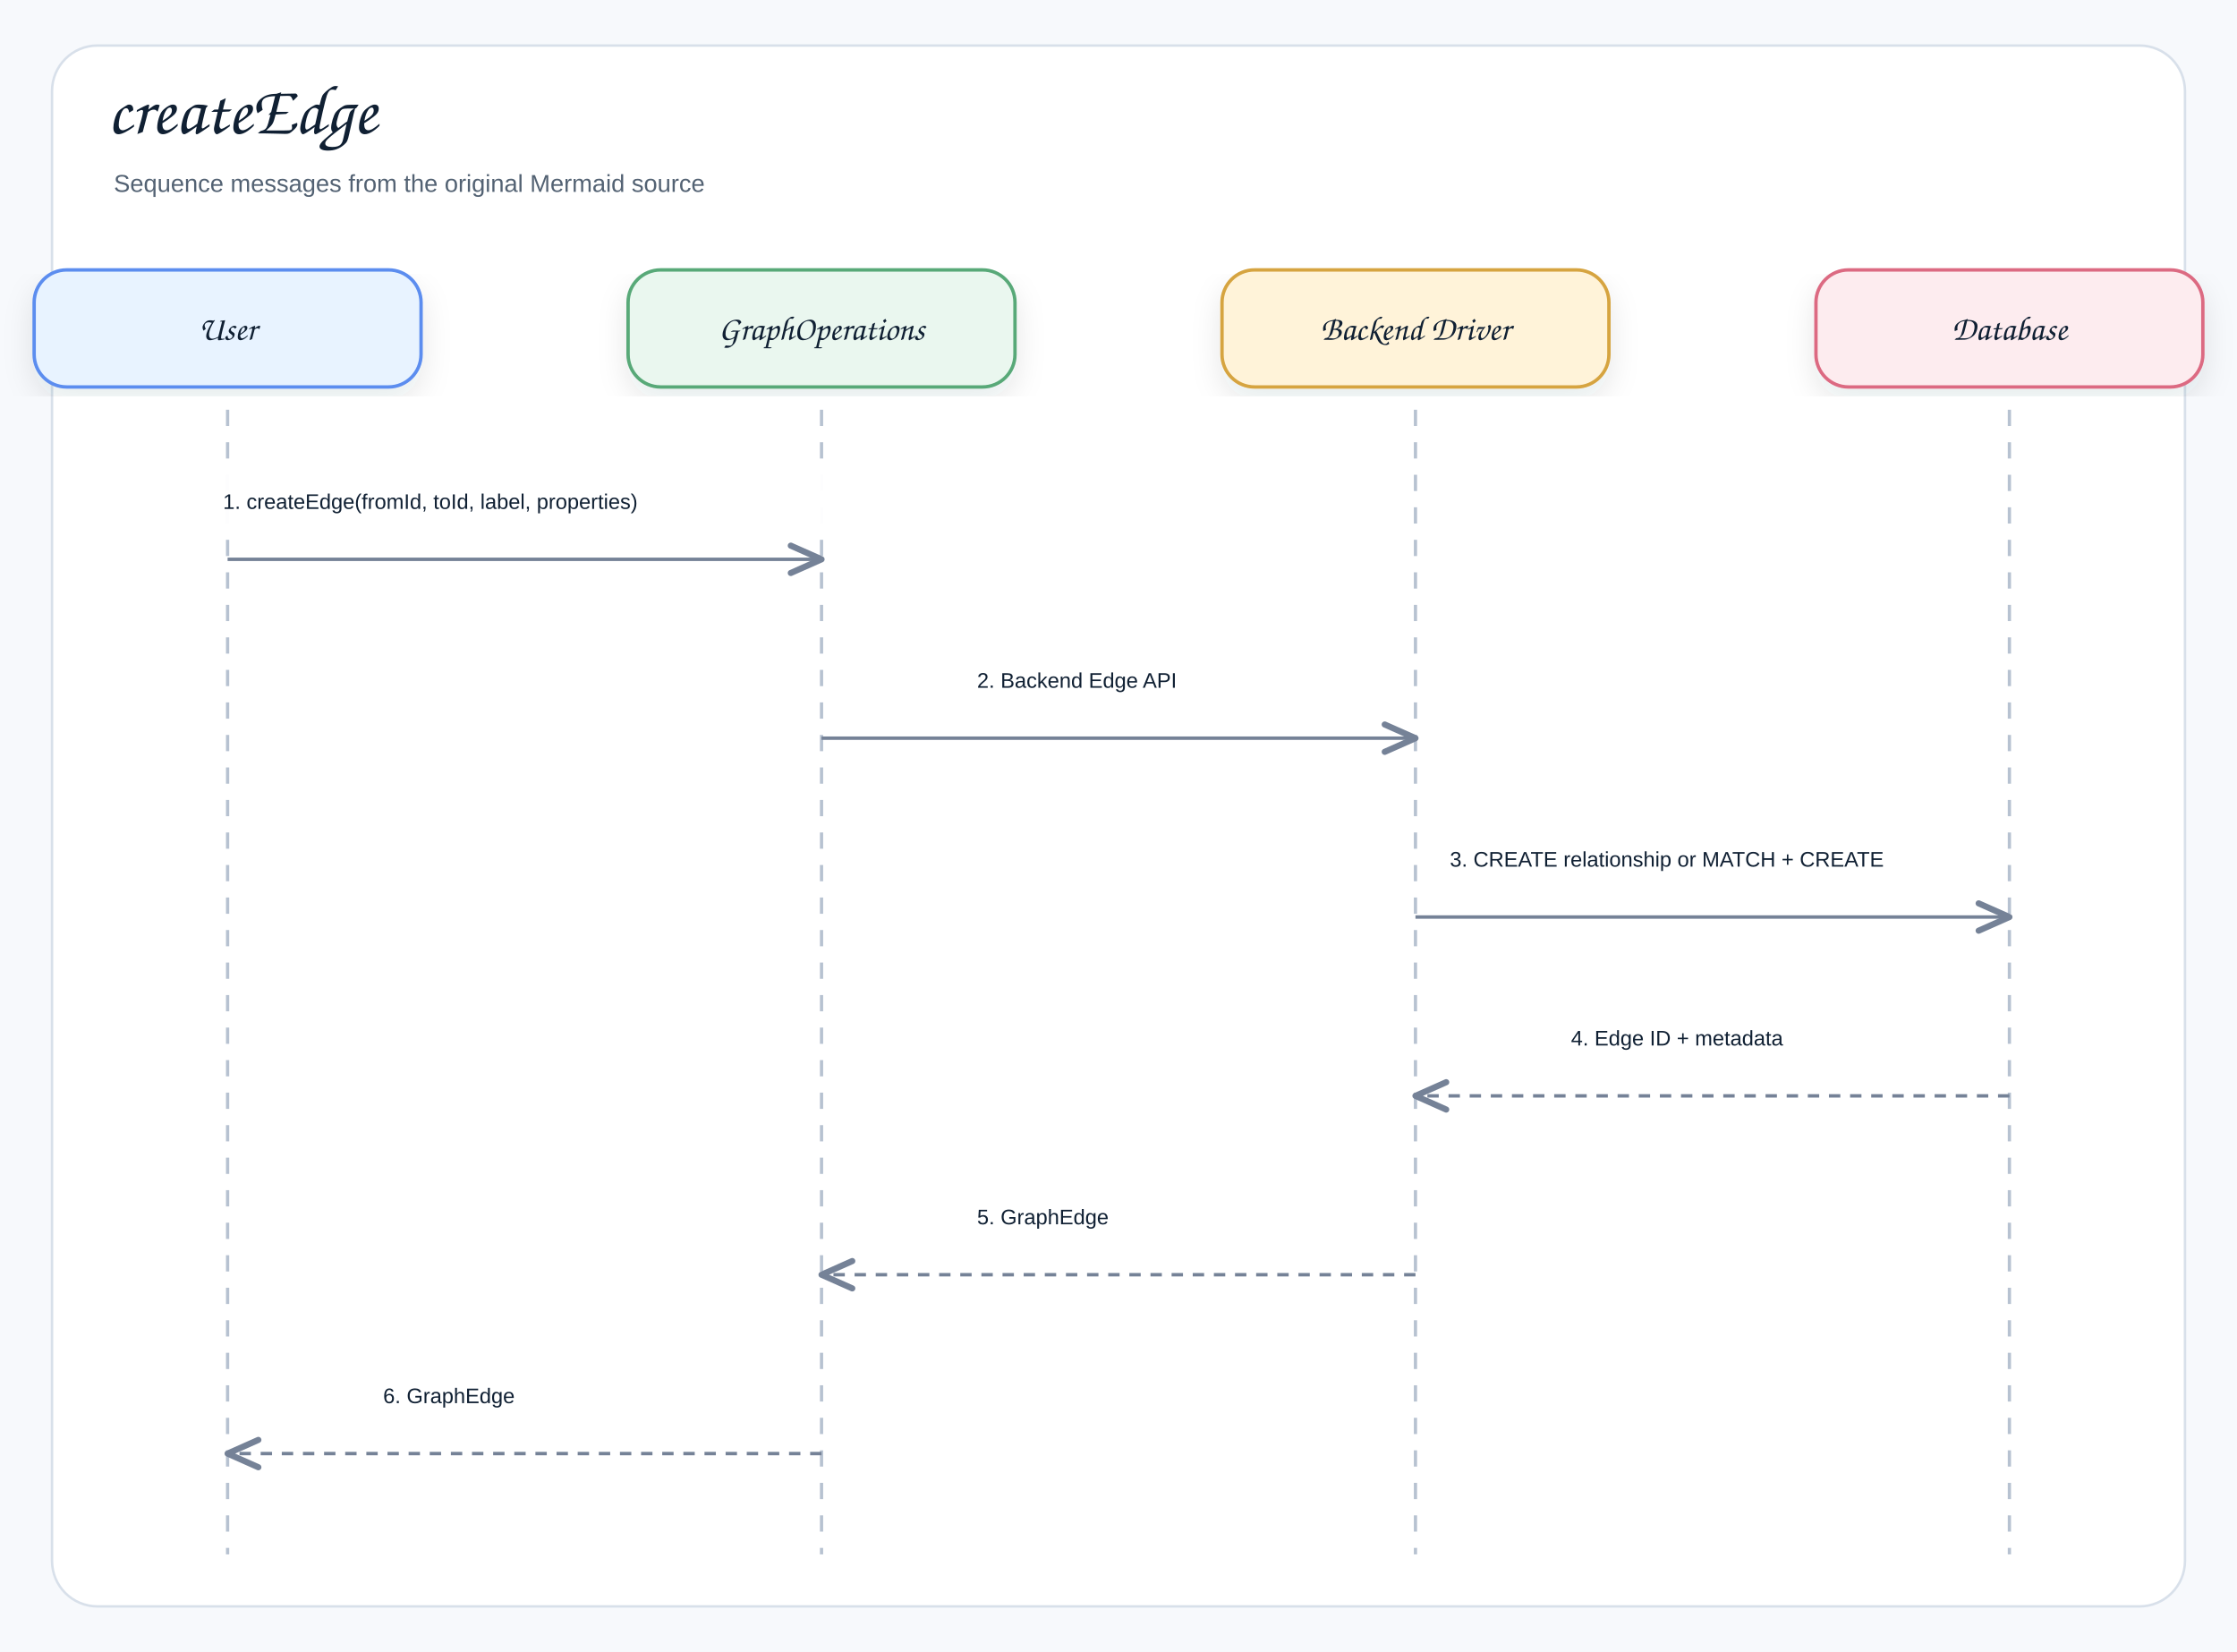
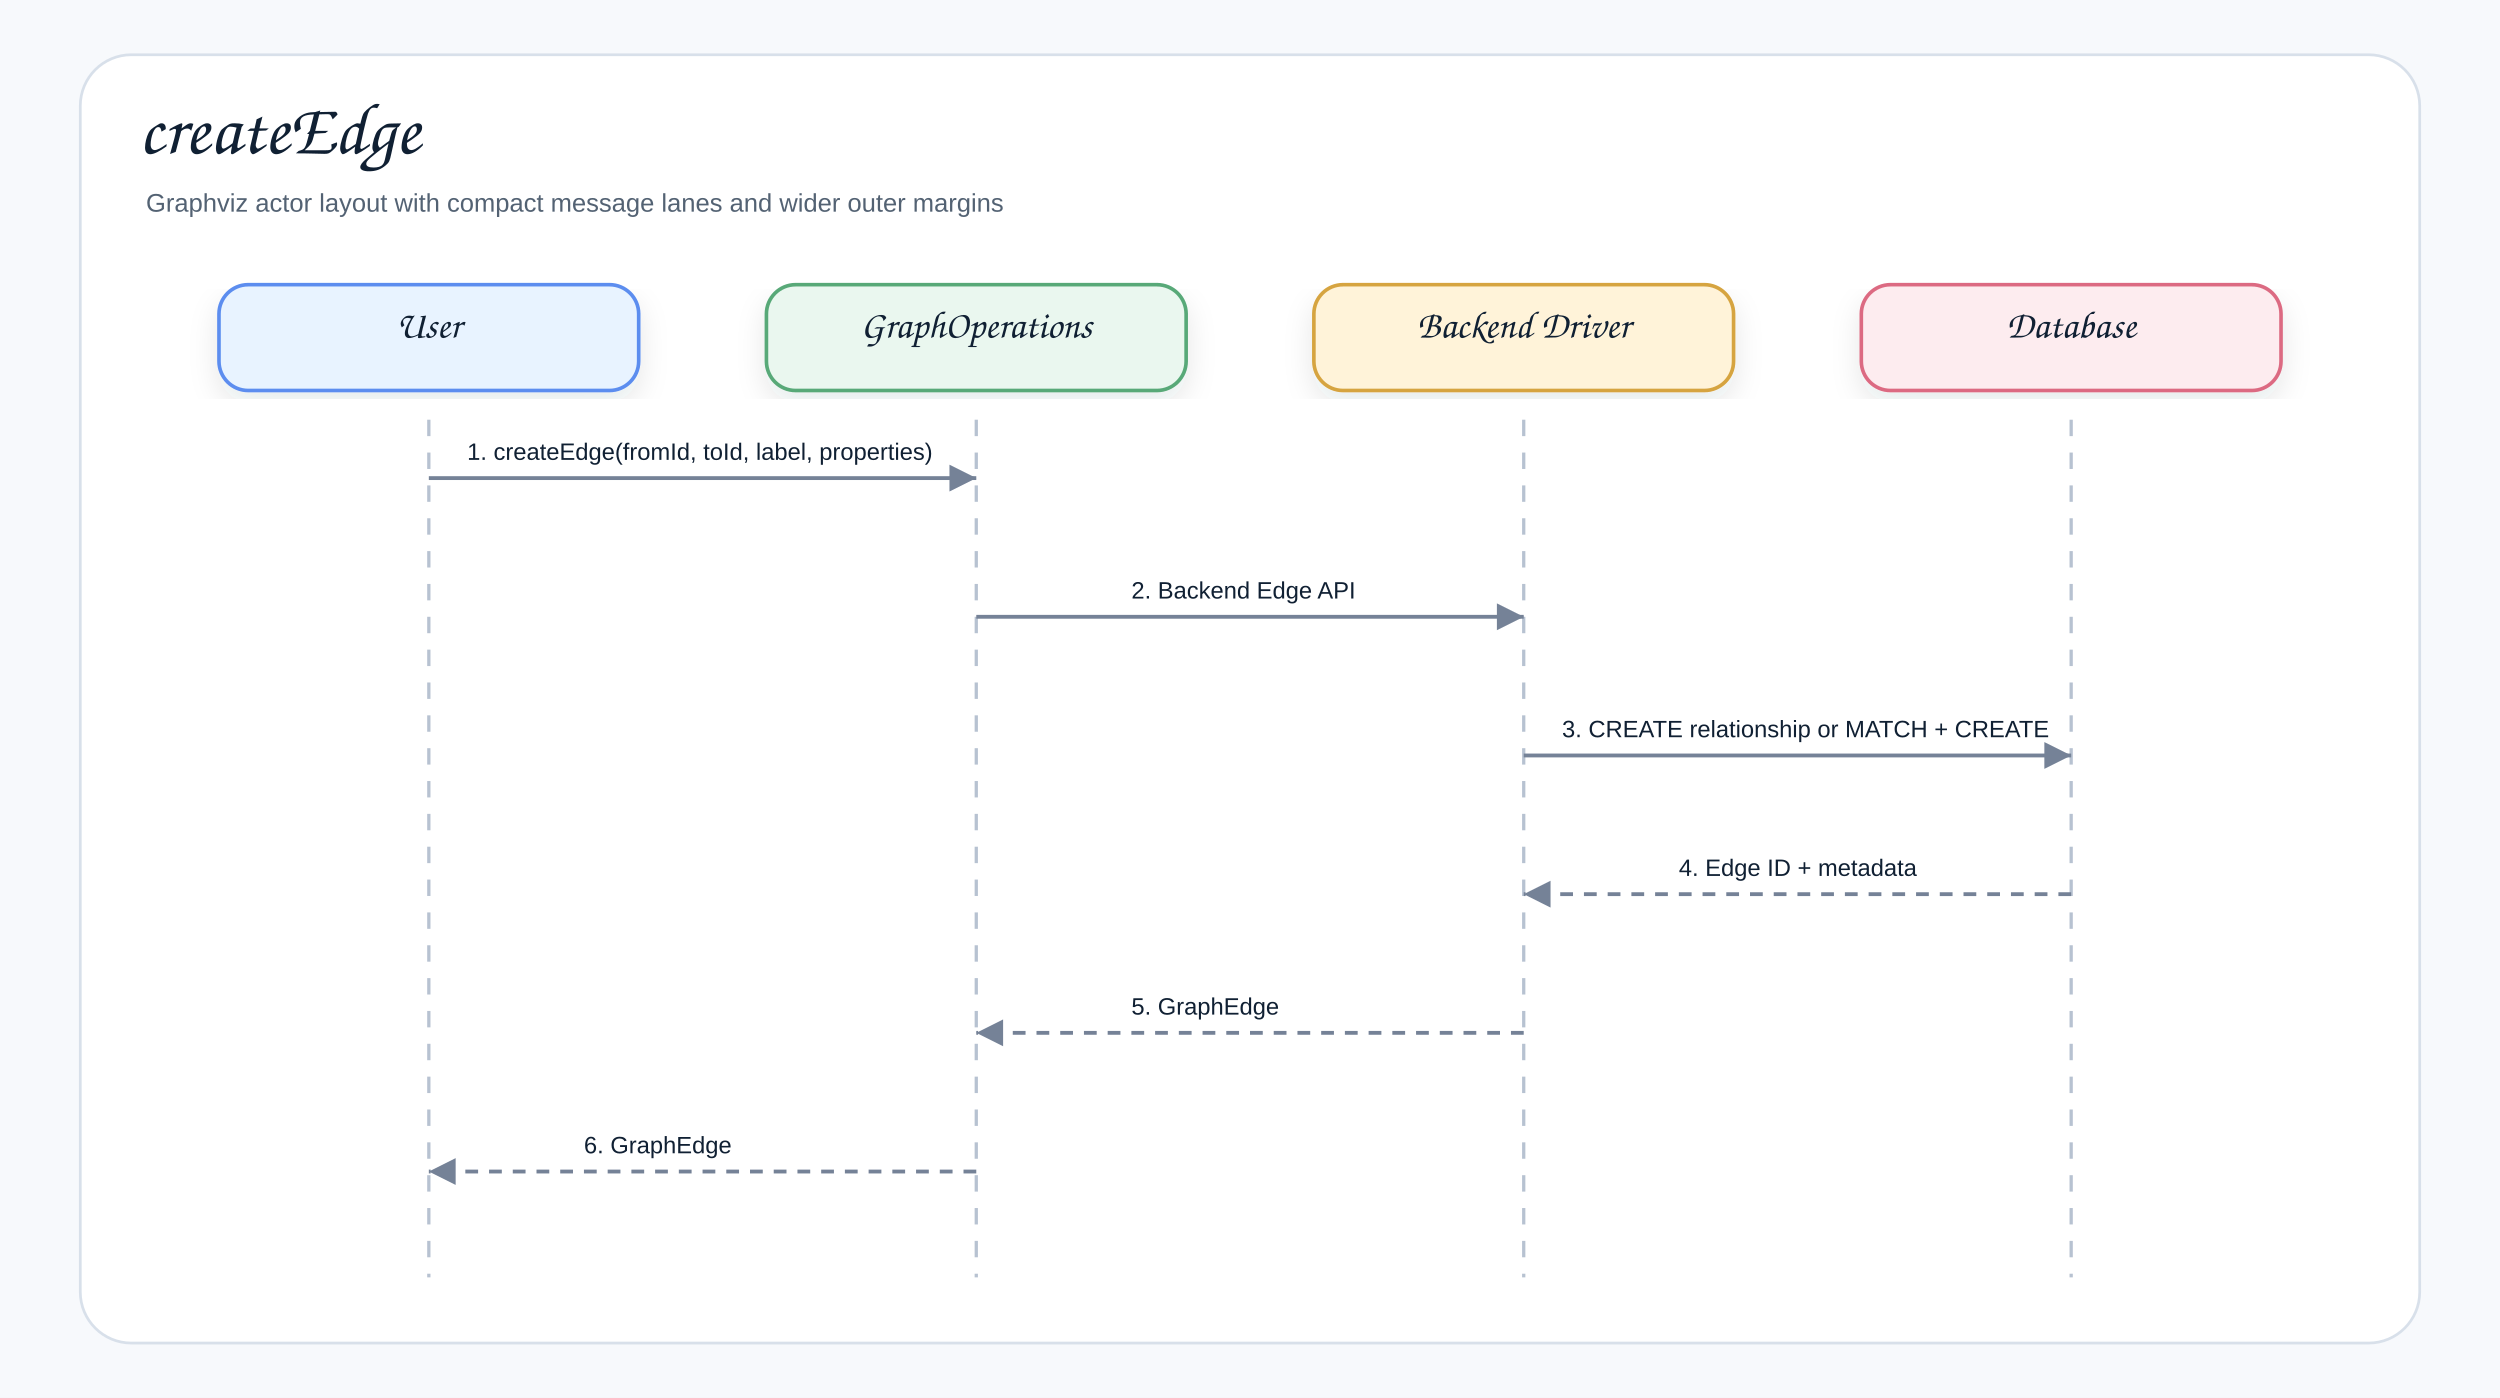
- <svg xmlns="http://www.w3.org/2000/svg" width="1376" height="1016" viewBox="0 0 1376 1016" role="img" aria-label="createEdge">
+ <svg xmlns="http://www.w3.org/2000/svg" width="1370" height="766" viewBox="0 0 1370 766" role="img" aria-label="createEdge">
  <defs>
    <filter id="shadow" x="-8%" y="-8%" width="116%" height="116%">
-       <feDropShadow dx="0" dy="8" stdDeviation="9" flood-color="#1f2937" flood-opacity="0.10" />
+       <feDropShadow dx="0" dy="7" stdDeviation="8" flood-color="#1f2937" flood-opacity="0.10" />
    </filter>
-     <marker id="openArrow" markerWidth="12" markerHeight="10" refX="10" refY="5" orient="auto" markerUnits="strokeWidth">
-       <path d="M 1 1 L 10 5 L 1 9" fill="none" stroke="#758297" stroke-width="1.8" stroke-linecap="round" stroke-linejoin="round" />
-     </marker>
-     <marker id="inherit" markerWidth="14" markerHeight="12" refX="12" refY="6" orient="auto" markerUnits="strokeWidth">
-       <path d="M 0 1 L 12 6 L 0 11 Z" fill="#ffffff" stroke="#758297" stroke-width="1.8" />
+     <marker id="arrow" markerWidth="9" markerHeight="9" refX="8" refY="4.5" orient="auto" markerUnits="strokeWidth">
+       <path d="M1,1 L8,4.5 L1,8 Z" fill="#758297" />
    </marker>
    <style>
    .canvas{fill:#f7f9fc}.frame{fill:#fff;stroke:#d8e0ea;stroke-width:1.5}
-     .title{font-family:"Architects Daughter","Comic Sans MS","Comic Sans",cursive;font-size:43px;font-weight:400;fill:#102033}
-     .subtitle{font-family:"Comic Sans MS","Comic Sans","Comic Neue",Arial,sans-serif;font-size:15px;font-weight:400;fill:#536273}
-     .label{font-family:"Architects Daughter","Comic Sans MS","Comic Sans",cursive;font-size:25px;font-weight:400;fill:#102033}
-     .smallLabel{font-family:"Architects Daughter","Comic Sans MS","Comic Sans",cursive;font-size:21px;font-weight:400;fill:#102033}
-     .mono{font-family:"Comic Sans MS","Comic Sans","Comic Neue",Arial,sans-serif;font-size:12px;font-weight:400;fill:#102033}
+     .title{font-family:"Architects Daughter","Comic Sans MS","Comic Sans",cursive;font-size:40px;font-weight:400;fill:#102033}
+     .subtitle{font-family:"Comic Sans MS","Comic Sans","Comic Neue",Arial,sans-serif;font-size:14px;font-weight:400;fill:#536273}
+     .label{font-family:"Architects Daughter","Comic Sans MS","Comic Sans",cursive;font-size:21px;font-weight:400;fill:#102033}
    .small{font-family:"Comic Sans MS","Comic Sans","Comic Neue",Arial,sans-serif;font-size:12px;font-weight:400;fill:#536273}
    .strong{font-family:"Comic Sans MS","Comic Sans","Comic Neue",Arial,sans-serif;font-size:13px;font-weight:400;fill:#102033}
-     .card{stroke-width:2.1;filter:url(#shadow)}.compartment{stroke-width:1.5;fill:none}
-     .line{stroke:#758297;stroke-width:2.1;fill:none;marker-end:url(#openArrow)}
-     .plainLine{stroke:#758297;stroke-width:2.1;fill:none}
-     .dashed{stroke:#758297;stroke-width:2.1;stroke-dasharray:7 6;fill:none;marker-end:url(#openArrow)}
-     .inheritLine{stroke:#758297;stroke-width:2.2;fill:none;marker-end:url(#inherit)}
-     .implLine{stroke:#758297;stroke-width:2.2;stroke-dasharray:8 7;fill:none;marker-end:url(#inherit)}
+     .card{stroke-width:2.0;filter:url(#shadow)}
+     .line{stroke:#758297;stroke-width:2.1;fill:none;marker-end:url(#arrow)}
+     .dashed{stroke:#758297;stroke-width:2.1;stroke-dasharray:7 6;fill:none;marker-end:url(#arrow)}
+     .lifeline{stroke:#b7c2d1;stroke-width:1.8;stroke-dasharray:9 9}
  </style>
  </defs>
-   <rect class="canvas" width="1376" height="1016" />
-   <rect class="frame" x="32" y="28" width="1312" height="960" rx="28" />
-   <text class="title" x="66" y="82">createEdge</text>
-   <text class="subtitle" x="70" y="118">Sequence messages from the original Mermaid source</text>
-   <rect class="card" x="21" y="166" width="238" height="72" rx="20" fill="#E8F3FF" stroke="#5B8DEF" />
-   <text class="smallLabel" x="140" y="209" text-anchor="middle">User</text>
-   <line class="lifeline" x1="140" y1="252" x2="140" y2="956" stroke="#b7c2d1" stroke-width="2" stroke-dasharray="10 10" />
-   <rect class="card" x="386.333" y="166" width="238" height="72" rx="20" fill="#EAF7EF" stroke="#58A978" />
-   <text class="smallLabel" x="505.333" y="209" text-anchor="middle">GraphOperations</text>
-   <line class="lifeline" x1="505.333" y1="252" x2="505.333" y2="956" stroke="#b7c2d1" stroke-width="2" stroke-dasharray="10 10" />
-   <rect class="card" x="751.667" y="166" width="238" height="72" rx="20" fill="#FFF3D9" stroke="#D6A441" />
-   <text class="smallLabel" x="870.667" y="209" text-anchor="middle">Backend Driver</text>
-   <line class="lifeline" x1="870.667" y1="252" x2="870.667" y2="956" stroke="#b7c2d1" stroke-width="2" stroke-dasharray="10 10" />
-   <rect class="card" x="1117" y="166" width="238" height="72" rx="20" fill="#FDECEF" stroke="#DC6B82" />
-   <text class="smallLabel" x="1236" y="209" text-anchor="middle">Database</text>
-   <line class="lifeline" x1="1236" y1="252" x2="1236" y2="956" stroke="#b7c2d1" stroke-width="2" stroke-dasharray="10 10" />
-   <rect x="119.167" y="286" width="407" height="40" rx="12" fill="#ffffff" opacity="0.97" />
-   <text class="strong" x="137.167" y="313" text-anchor="start">1. createEdge(fromId, toId, label, properties)</text>
-   <path class="line" d="M140 344 L505.333 344" />
-   <rect x="583" y="396" width="210" height="40" rx="12" fill="#ffffff" opacity="0.97" />
-   <text class="strong" x="601" y="423" text-anchor="start">2. Backend Edge API</text>
-   <path class="line" d="M505.333 454 L870.667 454" />
-   <rect x="873.833" y="506" width="359" height="40" rx="12" fill="#ffffff" opacity="0.97" />
-   <text class="strong" x="891.833" y="533" text-anchor="start">3. CREATE relationship or MATCH + CREATE</text>
-   <path class="line" d="M870.667 564 L1236 564" />
-   <rect x="948.333" y="616" width="210" height="40" rx="12" fill="#ffffff" opacity="0.97" />
-   <text class="strong" x="966.333" y="643" text-anchor="start">4. Edge ID + metadata</text>
-   <path class="dashed" d="M1236 674 L870.667 674" />
-   <rect x="583" y="726" width="210" height="40" rx="12" fill="#ffffff" opacity="0.97" />
-   <text class="strong" x="601" y="753" text-anchor="start">5. GraphEdge</text>
-   <path class="dashed" d="M870.667 784 L505.333 784" />
-   <rect x="217.667" y="836" width="210" height="40" rx="12" fill="#ffffff" opacity="0.97" />
-   <text class="strong" x="235.667" y="863" text-anchor="start">6. GraphEdge</text>
-   <path class="dashed" d="M505.333 894 L140 894" />
+   <rect class="canvas" width="1370" height="766" />
+   <rect class="frame" x="44" y="30" width="1282" height="706" rx="28" />
+   <text class="title" x="76" y="84">createEdge</text>
+   <text class="subtitle" x="80" y="116">Graphviz actor layout with compact message lanes and wider outer margins</text>
+   <rect class="card" x="120.0" y="156" width="230" height="58" rx="16" fill="#E8F3FF" stroke="#5B8DEF" />
+   <text class="label" x="235.0" y="185.0" text-anchor="middle">User</text>
+   <line class="lifeline" x1="235.0" y1="230" x2="235.0" y2="700" />
+   <rect class="card" x="420.0" y="156" width="230" height="58" rx="16" fill="#EAF7EF" stroke="#58A978" />
+   <text class="label" x="535.0" y="185.0" text-anchor="middle">GraphOperations</text>
+   <line class="lifeline" x1="535.0" y1="230" x2="535.0" y2="700" />
+   <rect class="card" x="720.0" y="156" width="230" height="58" rx="16" fill="#FFF3D9" stroke="#D6A441" />
+   <text class="label" x="835.0" y="185.0" text-anchor="middle">Backend Driver</text>
+   <line class="lifeline" x1="835.0" y1="230" x2="835.0" y2="700" />
+   <rect class="card" x="1020.0" y="156" width="230" height="58" rx="16" fill="#FDECEF" stroke="#DC6B82" />
+   <text class="label" x="1135.0" y="185.0" text-anchor="middle">Database</text>
+   <line class="lifeline" x1="1135.0" y1="230" x2="1135.0" y2="700" />
+   <rect x="246.0" y="232.0" width="278.0" height="30" rx="10" fill="#ffffff" opacity="0.96" />
+   <text class="strong" x="256.0" y="252.0">1. createEdge(fromId, toId, label, properties)</text>
+   <path class="line" d="M235.0 262.0 L535.0 262.0" />
+   <rect x="610.0" y="308.0" width="150.0" height="30" rx="10" fill="#ffffff" opacity="0.96" />
+   <text class="strong" x="620.0" y="328.0">2. Backend Edge API</text>
+   <path class="line" d="M535.0 338.0 L835.0 338.0" />
+   <rect x="846.0" y="384.0" width="278.0" height="30" rx="10" fill="#ffffff" opacity="0.96" />
+   <text class="strong" x="856.0" y="404.0">3. CREATE relationship or MATCH + CREATE</text>
+   <path class="line" d="M835.0 414.0 L1135.0 414.0" />
+   <rect x="910.0" y="460.0" width="150.0" height="30" rx="10" fill="#ffffff" opacity="0.96" />
+   <text class="strong" x="920.0" y="480.0">4. Edge ID + metadata</text>
+   <path class="dashed" d="M1135.0 490.0 L835.0 490.0" />
+   <rect x="610.0" y="536.0" width="150.0" height="30" rx="10" fill="#ffffff" opacity="0.96" />
+   <text class="strong" x="620.0" y="556.0">5. GraphEdge</text>
+   <path class="dashed" d="M835.0 566.0 L535.0 566.0" />
+   <rect x="310.0" y="612.0" width="150.0" height="30" rx="10" fill="#ffffff" opacity="0.96" />
+   <text class="strong" x="320.0" y="632.0">6. GraphEdge</text>
+   <path class="dashed" d="M535.0 642.0 L235.0 642.0" />
</svg>
